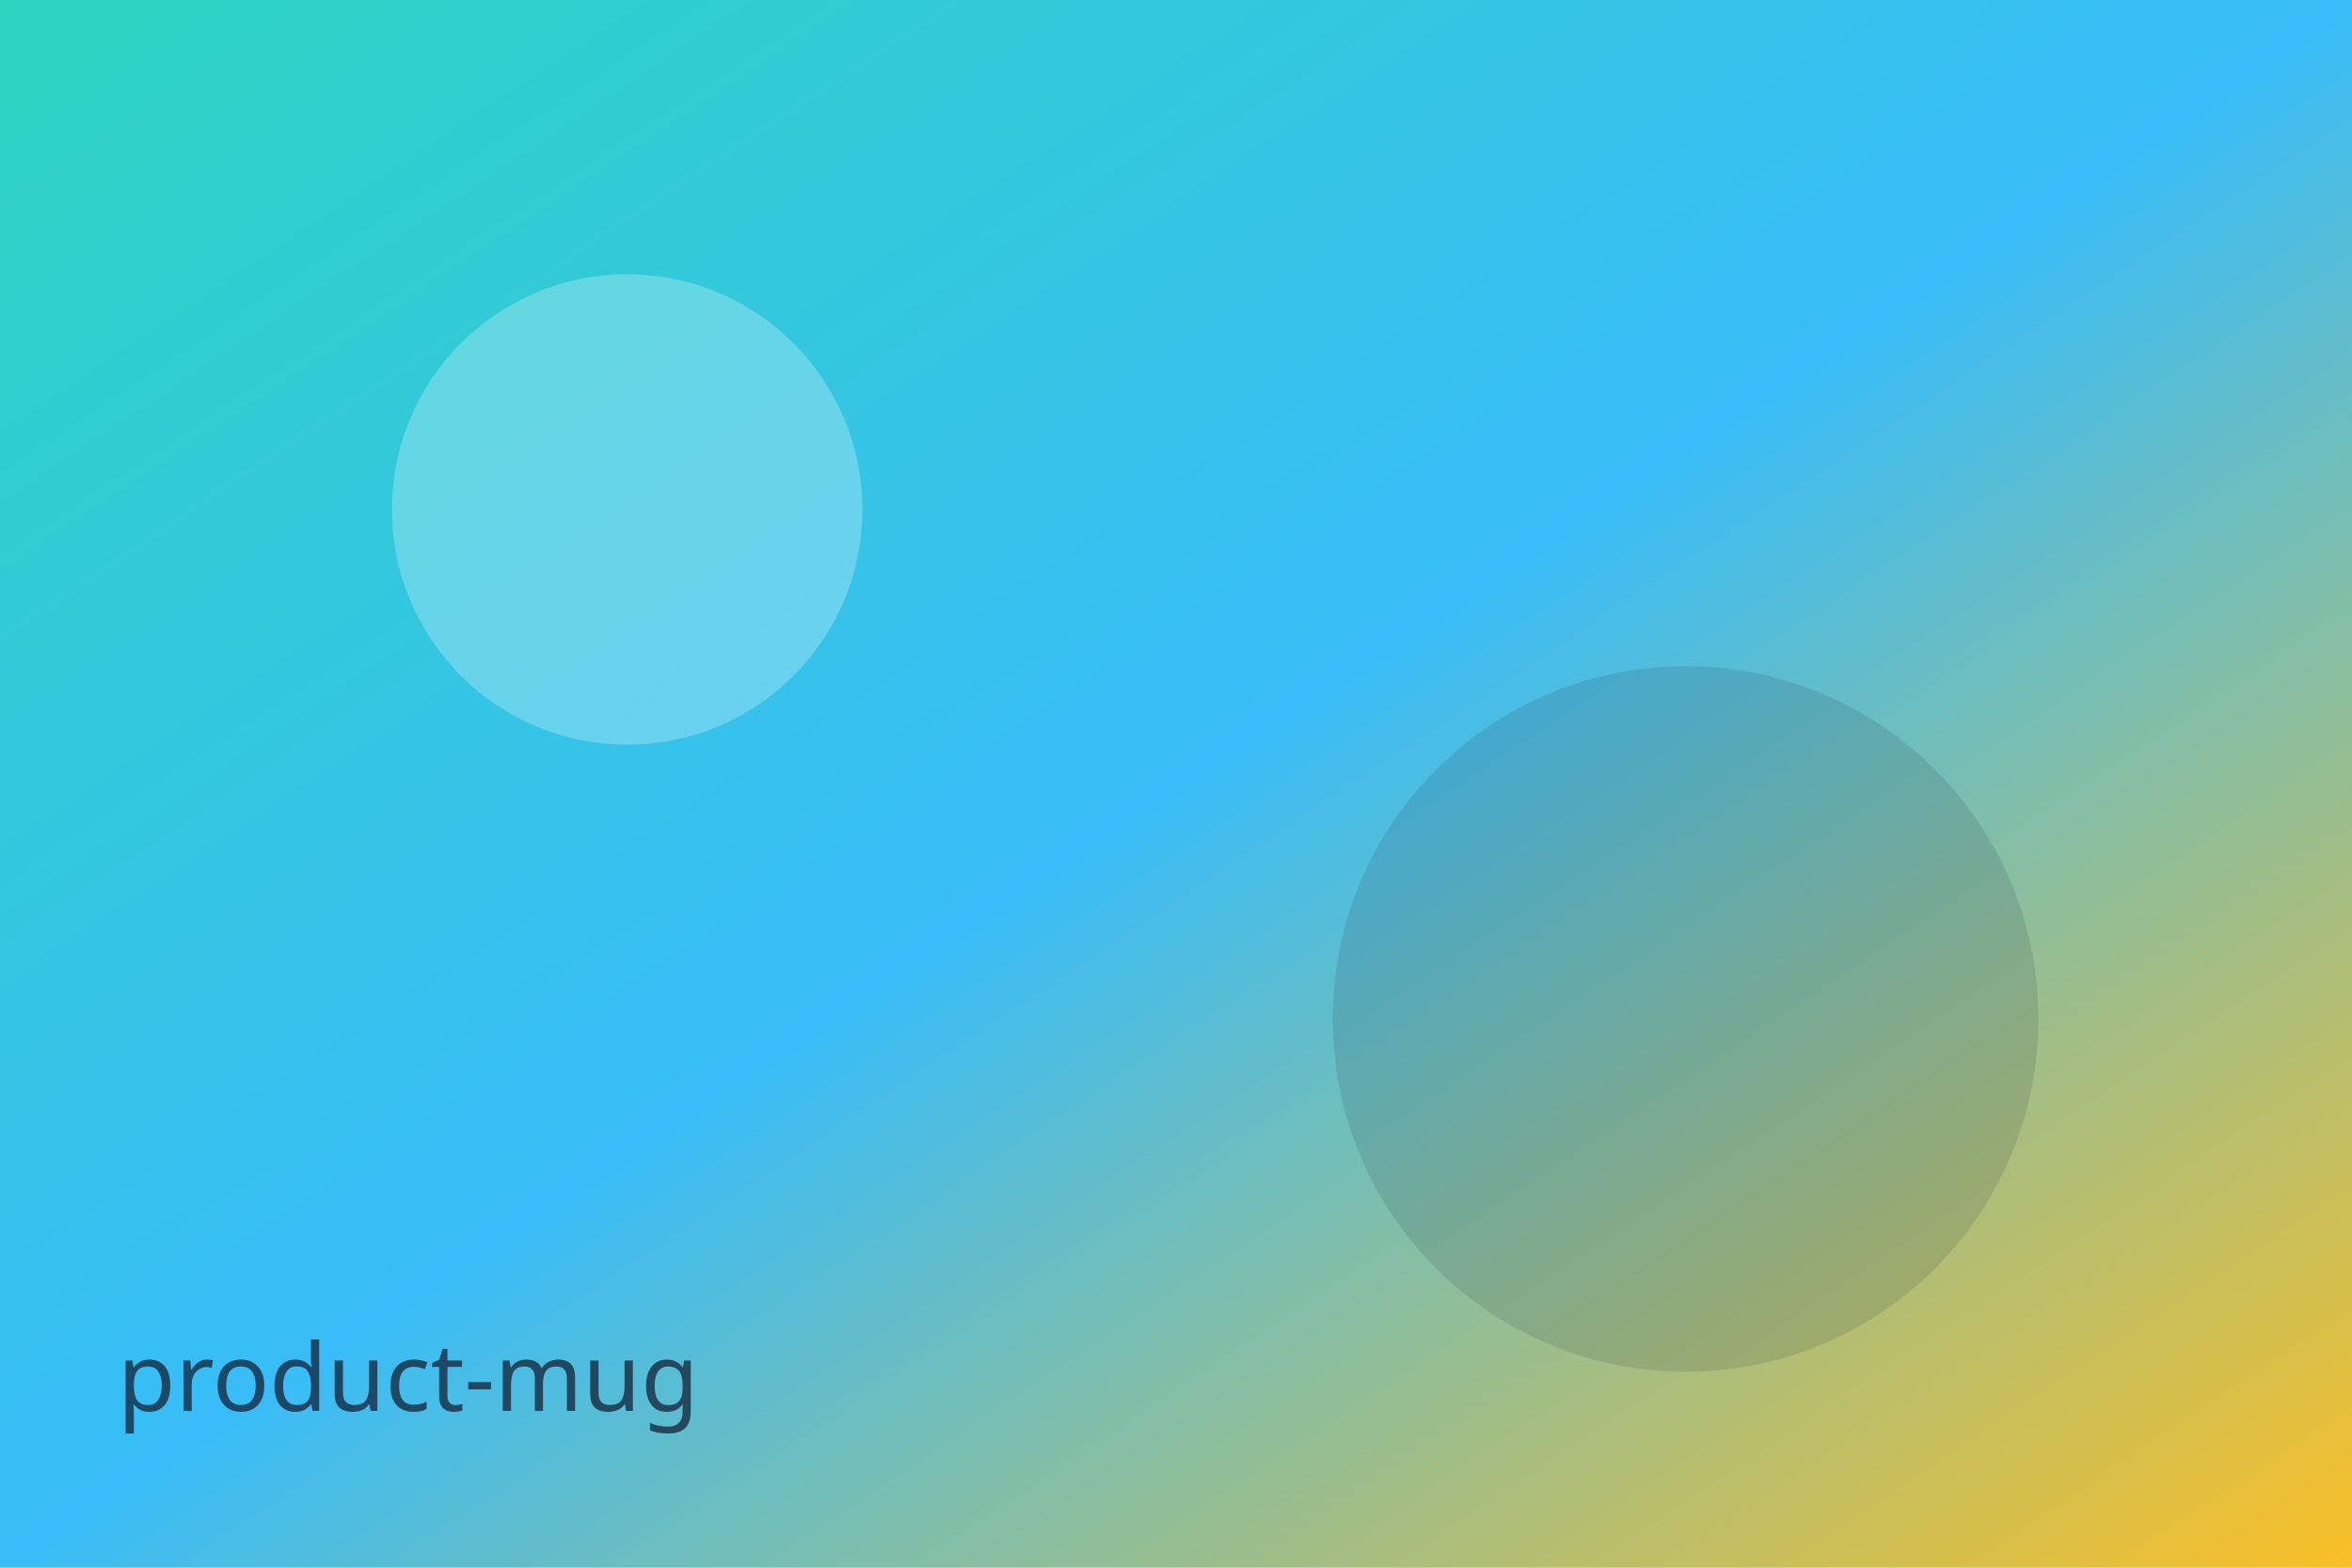
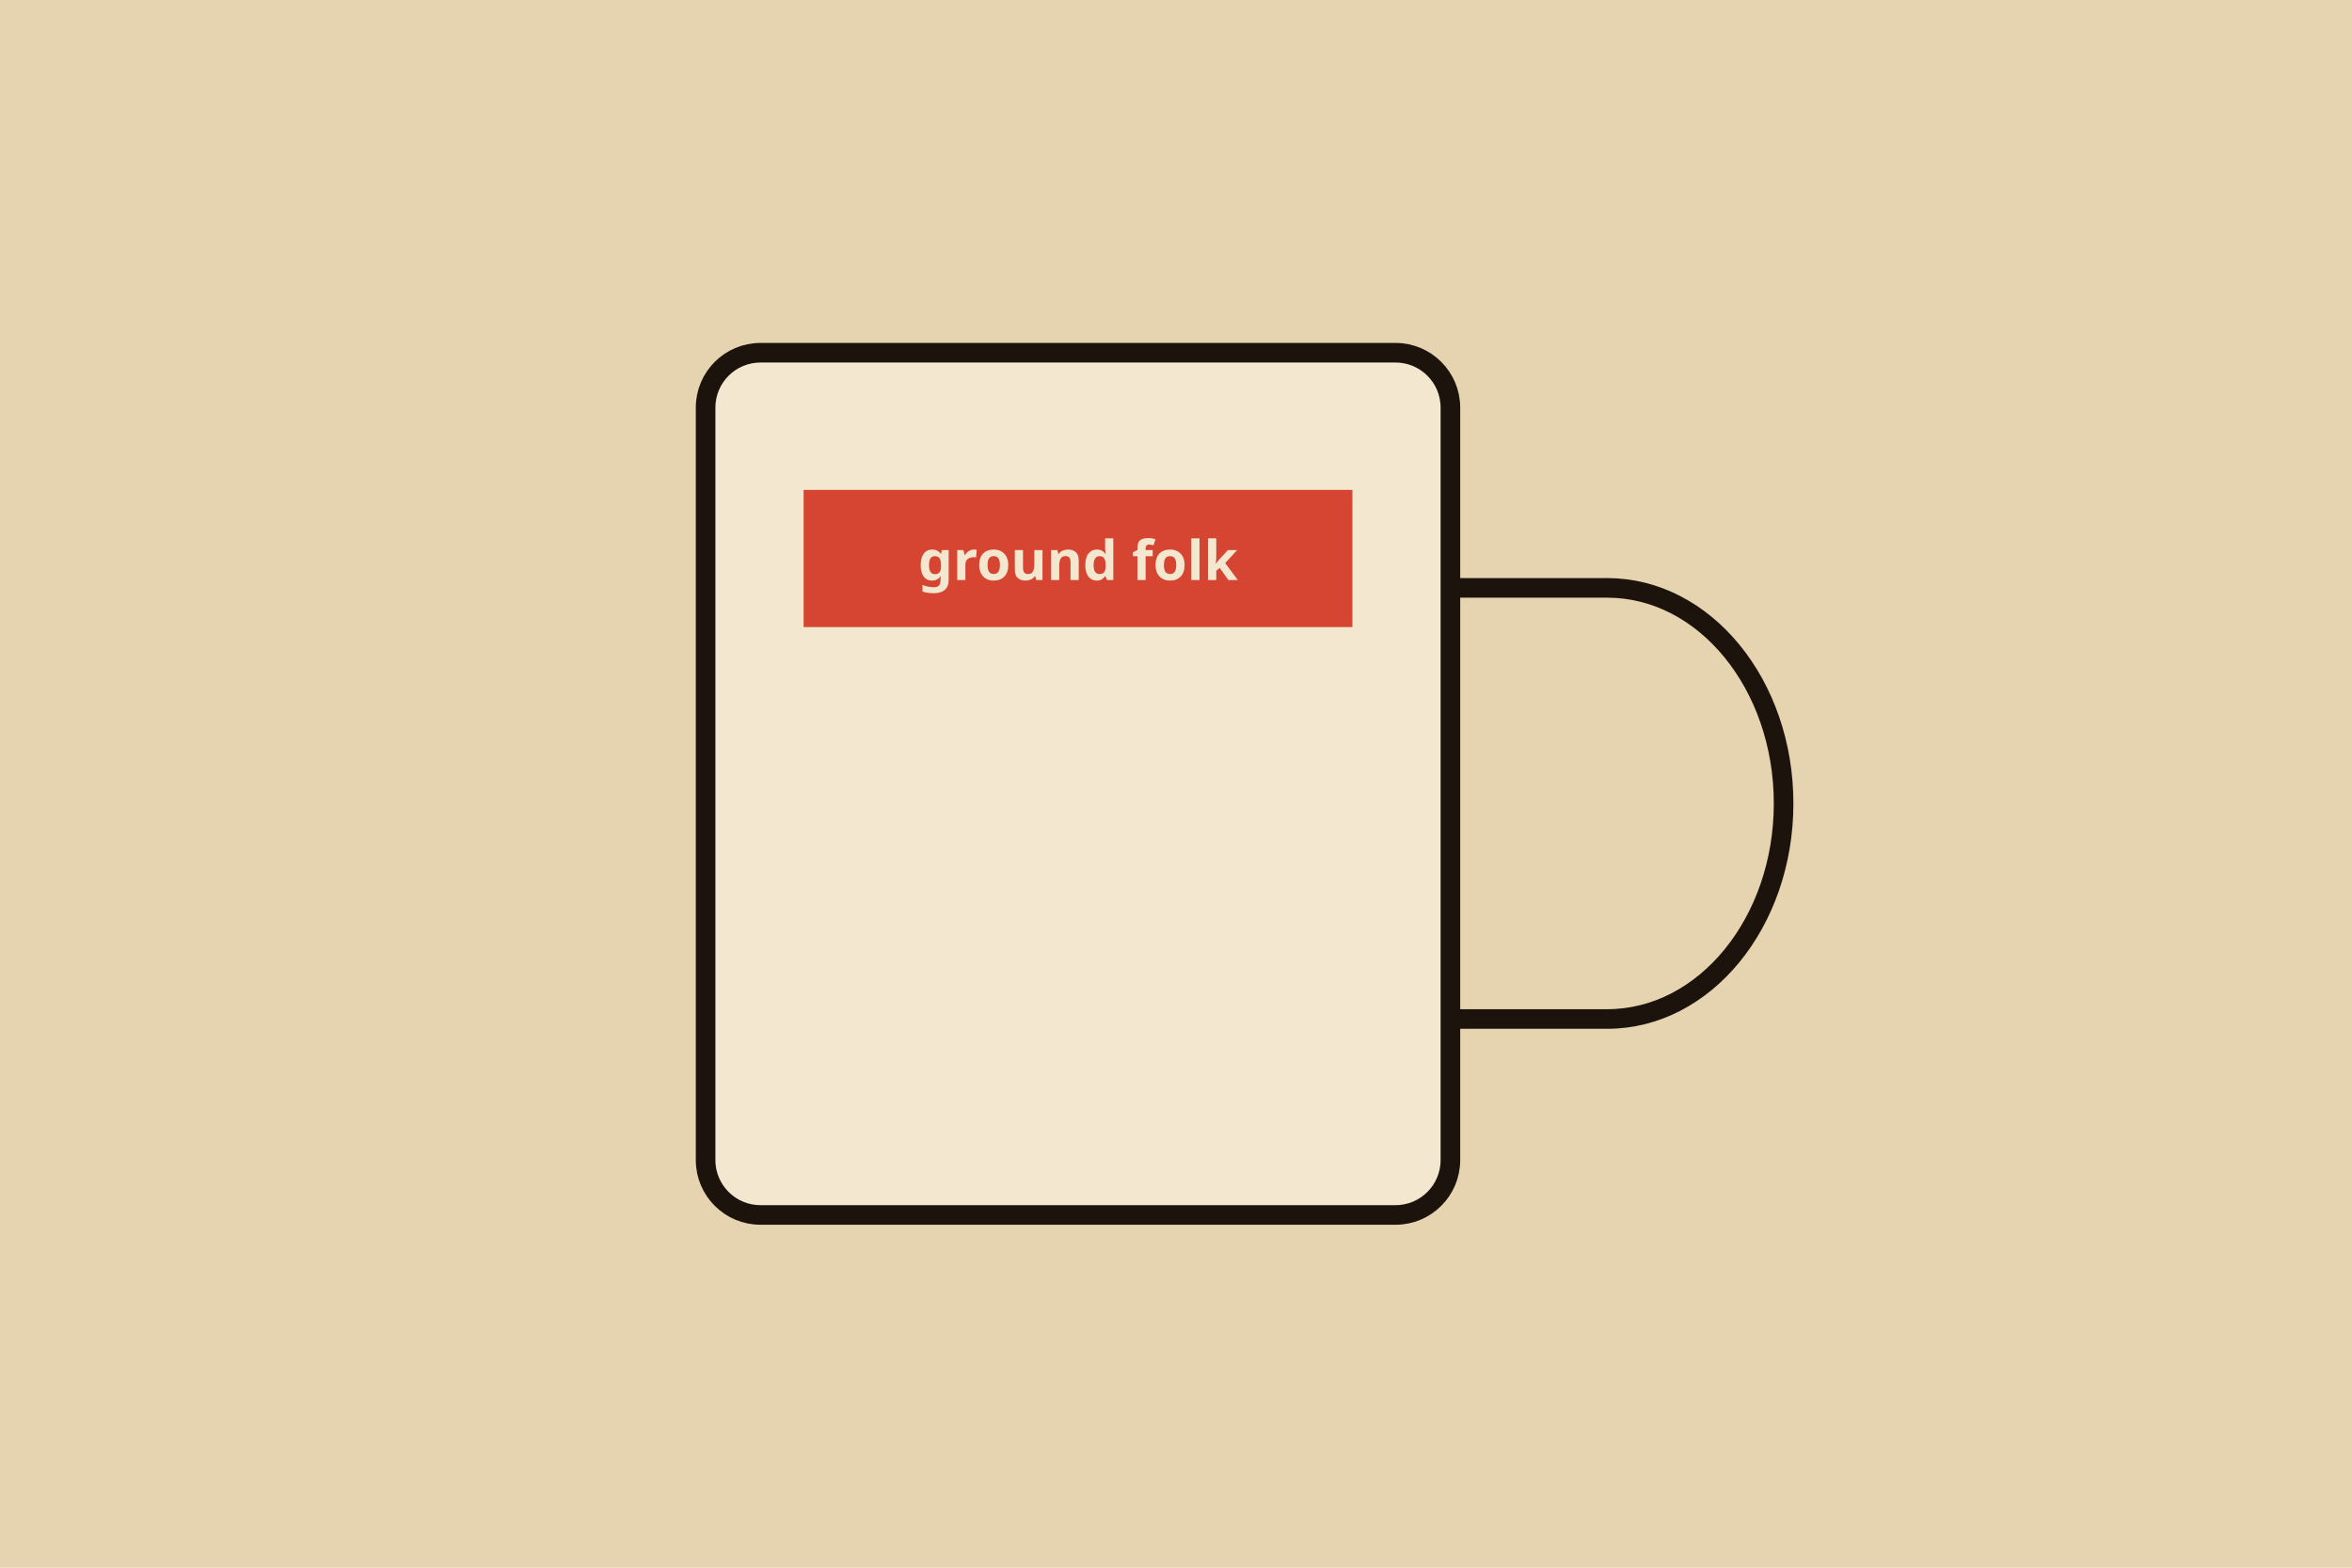
- <svg xmlns="http://www.w3.org/2000/svg" width="1200" height="800" viewBox="0 0 1200 800" role="img" aria-label="product-mug">
-   <defs>
-     <linearGradient id="g" x1="0" y1="0" x2="1" y2="1">
-       <stop offset="0%" stop-color="#2dd4bf" />
-       <stop offset="50%" stop-color="#38bdf8" />
-       <stop offset="100%" stop-color="#fbbf24" />
-     </linearGradient>
-   </defs>
-   <rect width="1200" height="800" fill="url(#g)" />
-   <circle cx="320" cy="260" r="120" fill="rgba(255,255,255,0.25)" />
-   <circle cx="860" cy="520" r="180" fill="rgba(15,23,42,0.12)" />
-   <text x="60" y="720" font-family="system-ui,sans-serif" font-size="48" fill="rgba(15,23,42,0.7)">product-mug</text>
+ <svg xmlns="http://www.w3.org/2000/svg" width="1200" height="800" viewBox="0 0 1200 800" role="img" aria-label="Kitchen mug">
+   <rect width="1200" height="800" fill="#e6d3b0" />
+   <rect x="360" y="180" width="380" height="440" rx="28" fill="#f4e7cf" stroke="#1c140c" stroke-width="10" />
+   <path d="M740 300 H820 a90 110 0 0 1 0 220 H740" fill="none" stroke="#1c140c" stroke-width="10" />
+   <rect x="410" y="250" width="280" height="70" fill="#d64532" />
+   <text x="550" y="296" text-anchor="middle" font-family="ui-sans-serif, system-ui, sans-serif" font-size="28" font-weight="700" fill="#f4e7cf">ground folk</text>
</svg>
